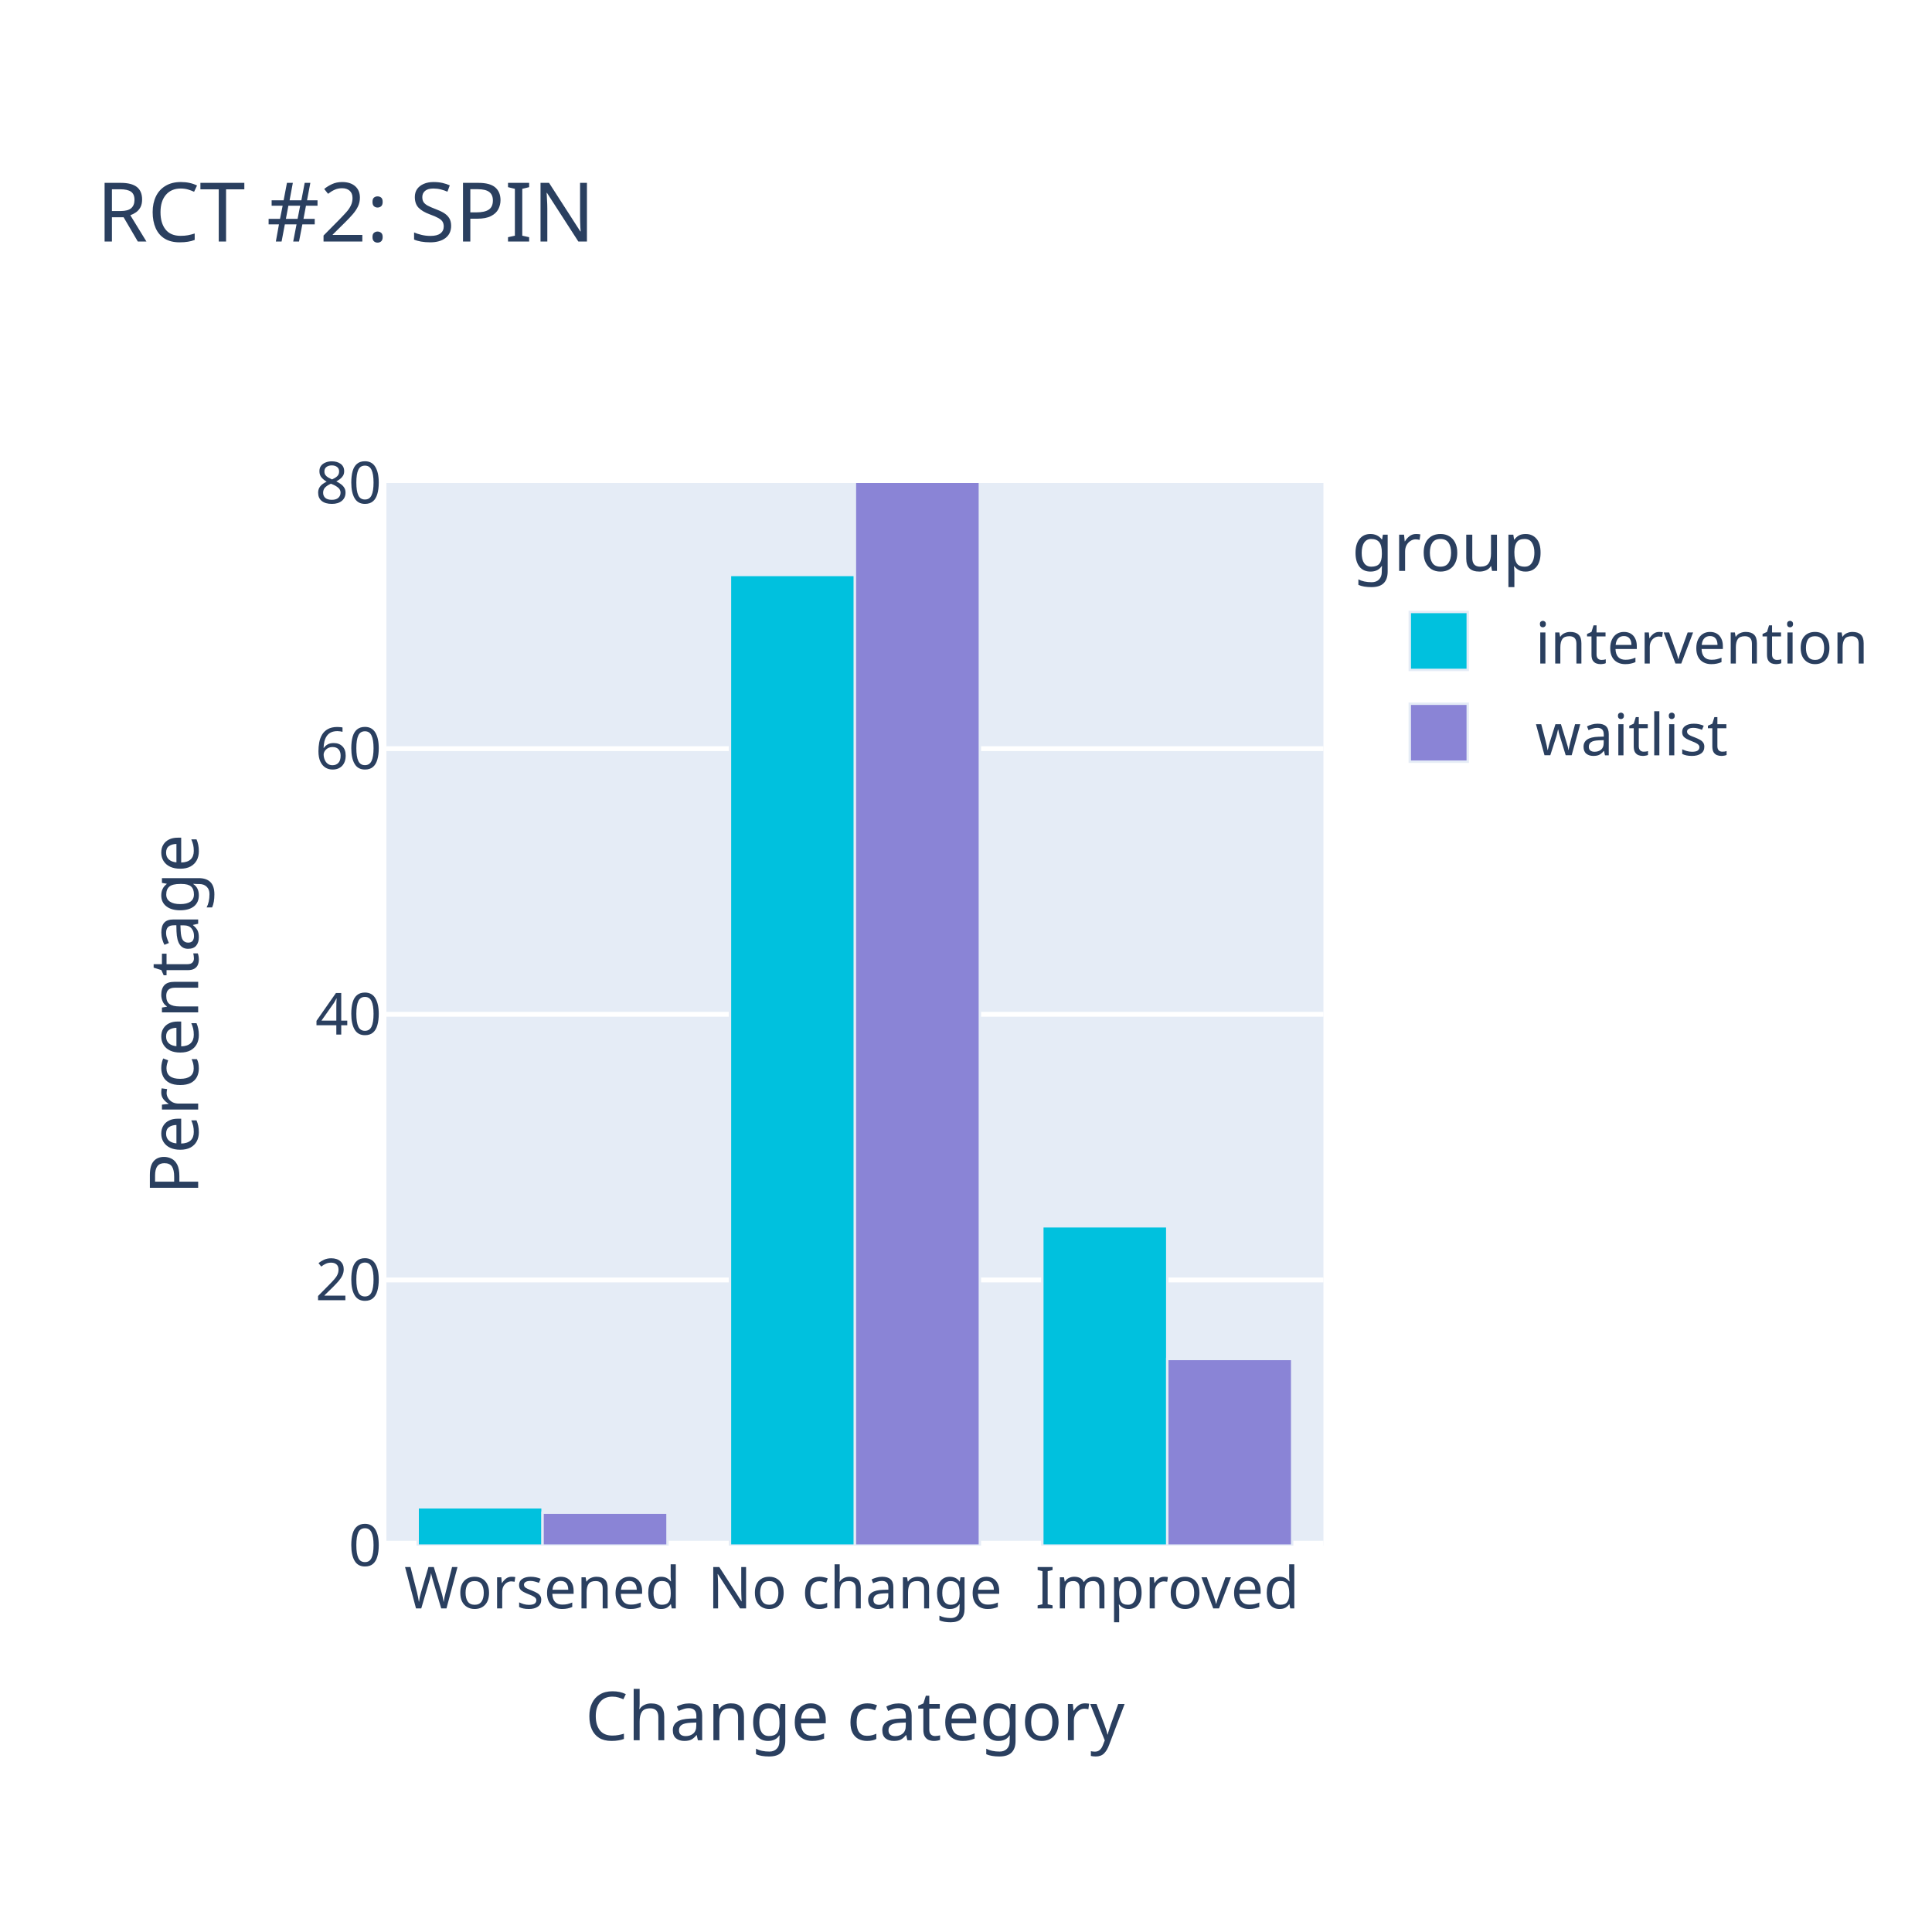
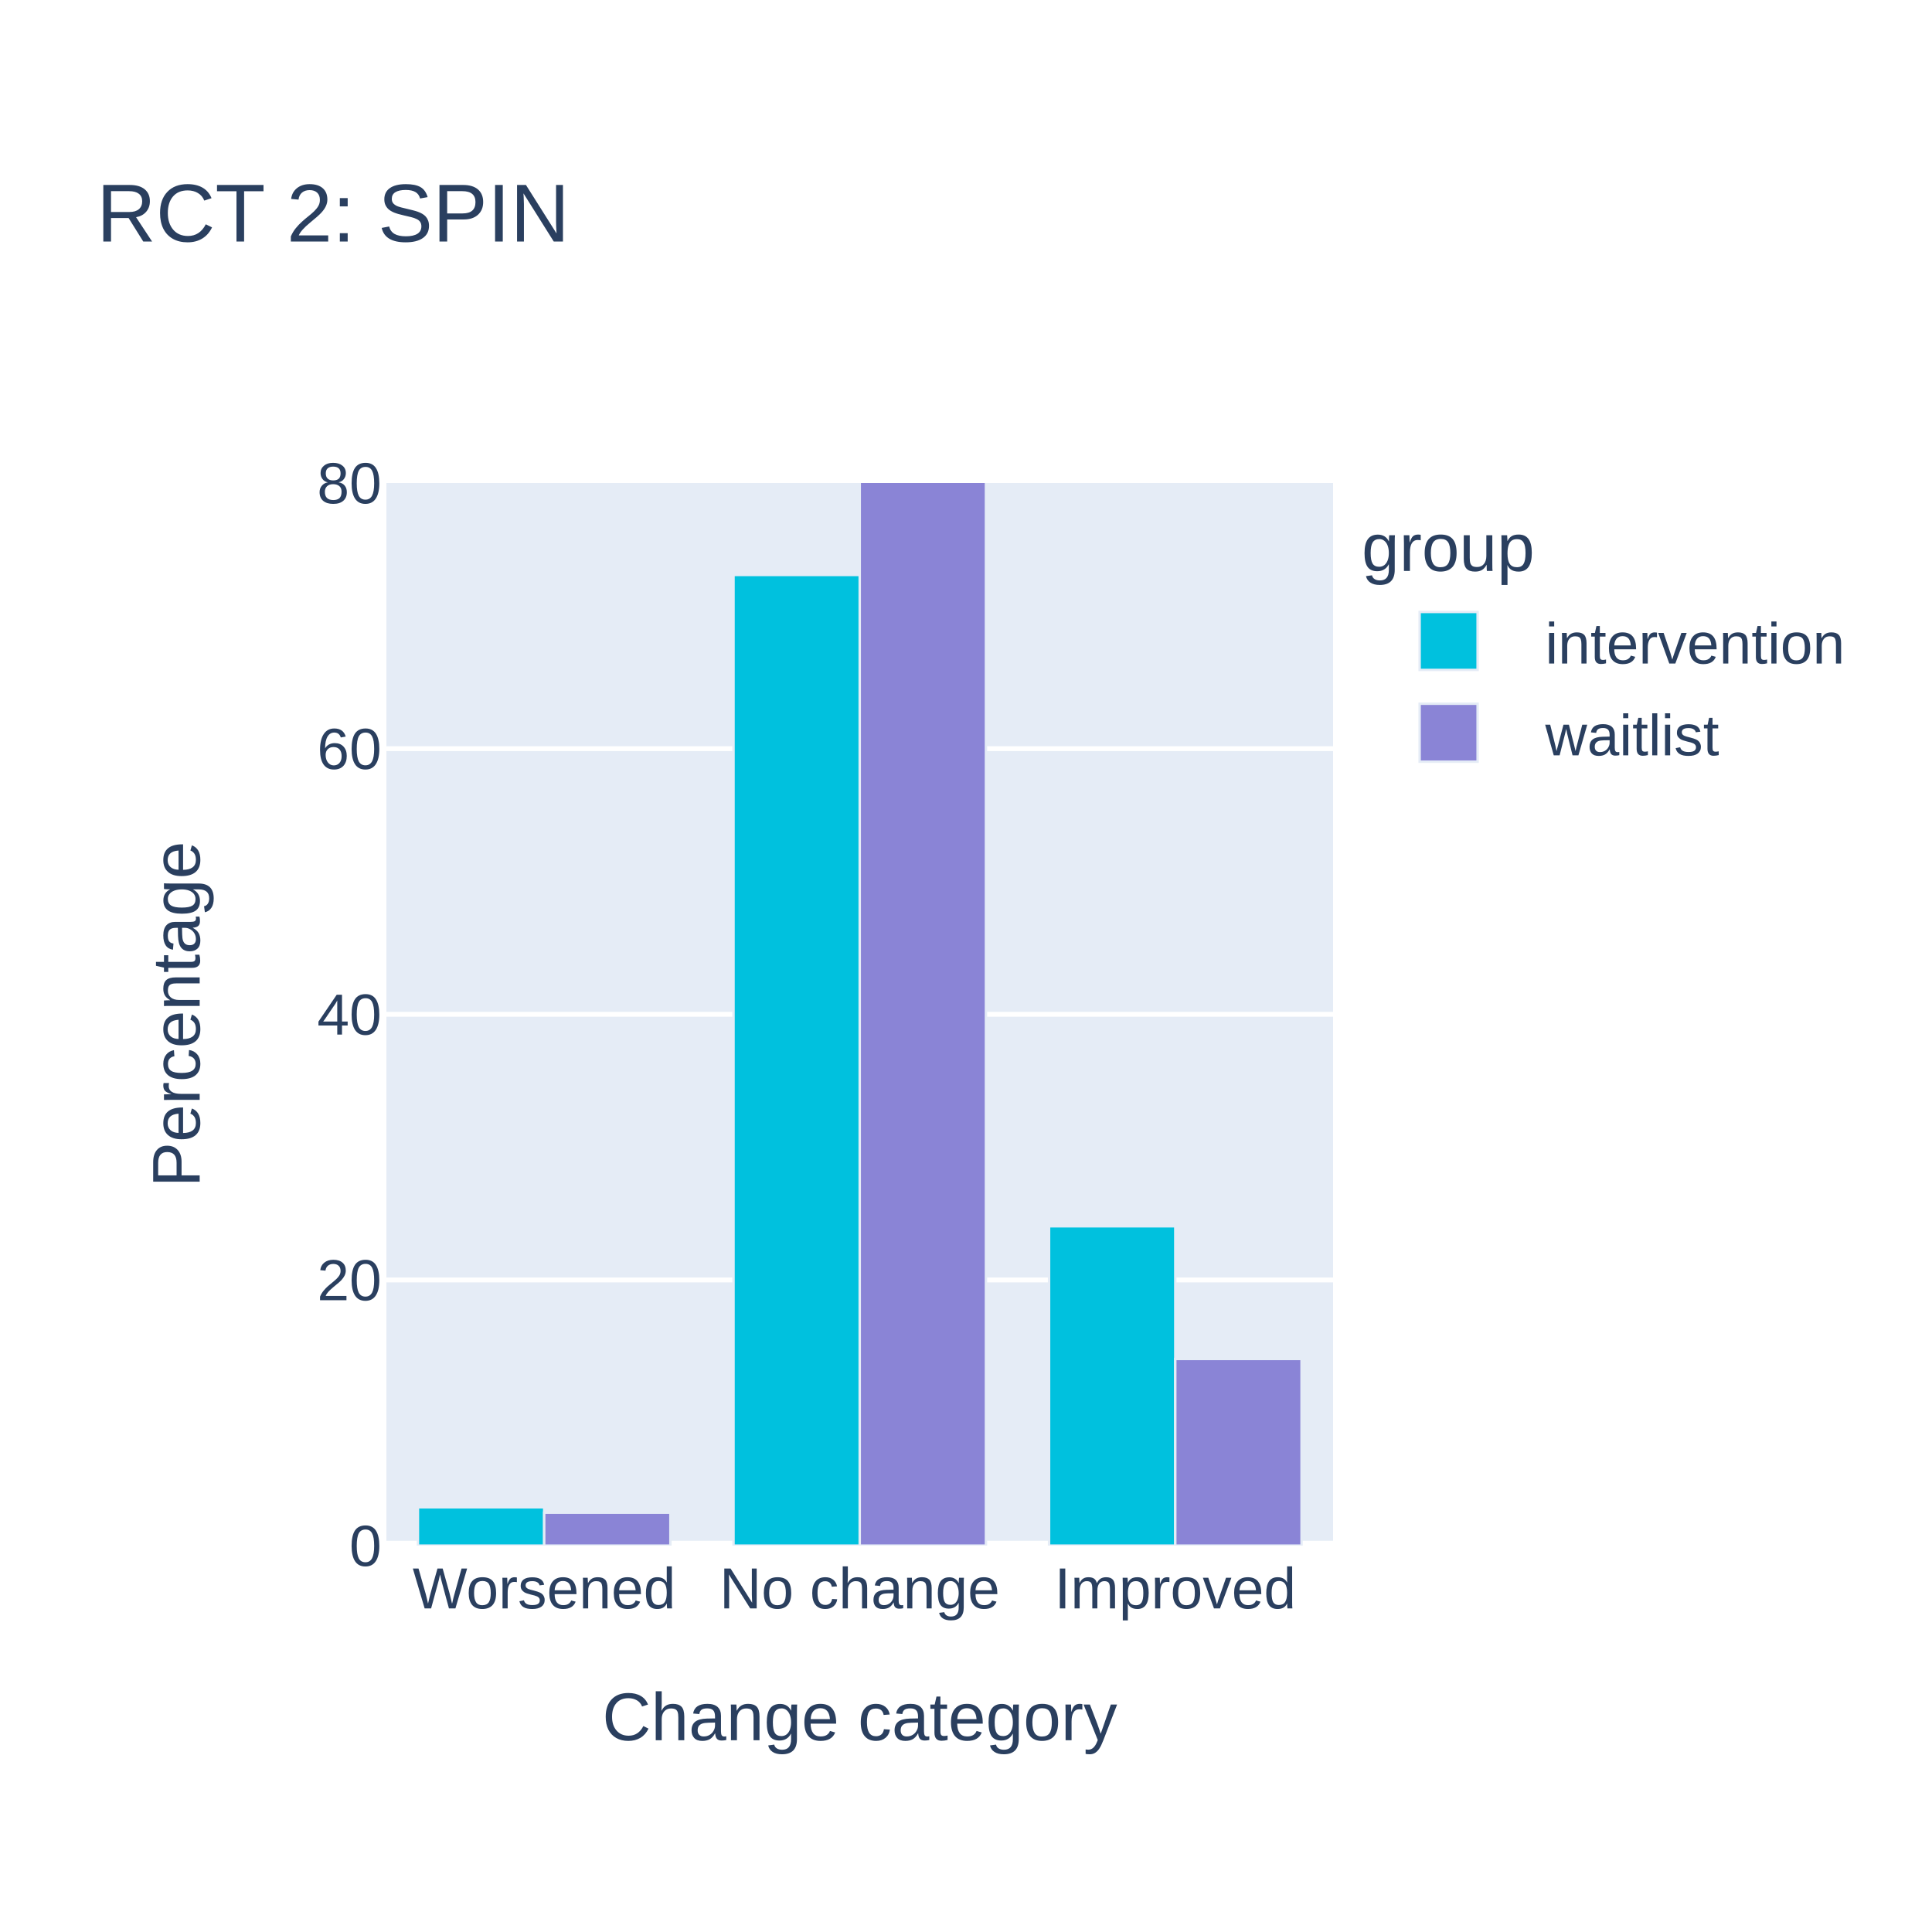
<svg xmlns="http://www.w3.org/2000/svg" class="main-svg" width="400" height="400" style="" viewBox="0 0 400 400">
  <rect x="0" y="0" width="400" height="400" style="fill: rgb(255, 255, 255); fill-opacity: 1;" />
-   <defs id="defs-09388b">
+   <defs id="defs-2158fd">
    <g class="clips">
-       <clipPath id="clip09388bxyplot" class="plotclip">
-         <rect width="194" height="220" />
+       <clipPath id="clip2158fdxyplot" class="plotclip">
+         <rect width="196" height="220" />
      </clipPath>
-       <clipPath class="axesclip" id="clip09388bx">
-         <rect x="80" y="0" width="194" height="400" />
+       <clipPath class="axesclip" id="clip2158fdx">
+         <rect x="80" y="0" width="196" height="400" />
      </clipPath>
-       <clipPath class="axesclip" id="clip09388by">
+       <clipPath class="axesclip" id="clip2158fdy">
        <rect x="0" y="100" width="400" height="220" />
      </clipPath>
-       <clipPath class="axesclip" id="clip09388bxy">
-         <rect x="80" y="100" width="194" height="220" />
+       <clipPath class="axesclip" id="clip2158fdxy">
+         <rect x="80" y="100" width="196" height="220" />
      </clipPath>
    </g>
    <g class="gradients" />
    <g class="patterns" />
  </defs>
  <g class="bglayer">
-     <rect class="bg" x="80" y="100" width="194" height="220" style="fill: rgb(229, 236, 246); fill-opacity: 1; stroke-width: 0;" />
+     <rect class="bg" x="80" y="100" width="196" height="220" style="fill: rgb(229, 236, 246); fill-opacity: 1; stroke-width: 0;" />
  </g>
  <g class="layer-below">
    <g class="imagelayer" />
    <g class="shapelayer" />
  </g>
  <g class="cartesianlayer">
    <g class="subplot xy">
      <g class="layer-subplot">
        <g class="shapelayer" />
        <g class="imagelayer" />
      </g>
      <g class="minor-gridlayer">
        <g class="x" />
        <g class="y" />
      </g>
      <g class="gridlayer">
        <g class="x" />
        <g class="y">
-           <path class="ygrid crisp" transform="translate(0,265)" d="M80,0h194" style="stroke: rgb(255, 255, 255); stroke-opacity: 1; stroke-width: 1px;" />
-           <path class="ygrid crisp" transform="translate(0,210)" d="M80,0h194" style="stroke: rgb(255, 255, 255); stroke-opacity: 1; stroke-width: 1px;" />
-           <path class="ygrid crisp" transform="translate(0,155)" d="M80,0h194" style="stroke: rgb(255, 255, 255); stroke-opacity: 1; stroke-width: 1px;" />
+           <path class="ygrid crisp" transform="translate(0,265)" d="M80,0h196" style="stroke: rgb(255, 255, 255); stroke-opacity: 1; stroke-width: 1px;" />
+           <path class="ygrid crisp" transform="translate(0,210)" d="M80,0h196" style="stroke: rgb(255, 255, 255); stroke-opacity: 1; stroke-width: 1px;" />
+           <path class="ygrid crisp" transform="translate(0,155)" d="M80,0h196" style="stroke: rgb(255, 255, 255); stroke-opacity: 1; stroke-width: 1px;" />
        </g>
      </g>
      <g class="zerolinelayer">
-         <path class="yzl zl crisp" transform="translate(0,320)" d="M80,0h194" style="stroke: rgb(255, 255, 255); stroke-opacity: 1; stroke-width: 2px;" />
+         <path class="yzl zl crisp" transform="translate(0,320)" d="M80,0h196" style="stroke: rgb(255, 255, 255); stroke-opacity: 1; stroke-width: 2px;" />
      </g>
      <path class="xlines-below" />
      <path class="ylines-below" />
      <g class="overlines-below" />
      <g class="xaxislayer-below" />
      <g class="yaxislayer-below" />
      <g class="overaxes-below" />
-       <g class="plot" transform="translate(80,100)" clip-path="url(#clip09388bxyplot)">
+       <g class="plot" transform="translate(80,100)" clip-path="url(#clip2158fdxyplot)">
        <g class="barlayer mlayer">
          <g class="trace bars" style="opacity: 1;">
            <g class="points">
              <g class="point">
-                 <path d="M135.8,220V153.89H161.67V220Z" style="vector-effect: none; opacity: 1; stroke-width: 0.5px; fill: rgb(0, 193, 222); fill-opacity: 1; stroke: rgb(229, 236, 246); stroke-opacity: 1;" />
+                 <path d="M137.2,220V153.89H163.33V220Z" style="vector-effect: none; opacity: 1; stroke-width: 0.5px; fill: rgb(0, 193, 222); fill-opacity: 1; stroke: rgb(229, 236, 246); stroke-opacity: 1;" />
              </g>
              <g class="point">
-                 <path d="M71.13,220V19.04H97V220Z" style="vector-effect: none; opacity: 1; stroke-width: 0.5px; fill: rgb(0, 193, 222); fill-opacity: 1; stroke: rgb(229, 236, 246); stroke-opacity: 1;" />
+                 <path d="M71.87,220V19.04H98V220Z" style="vector-effect: none; opacity: 1; stroke-width: 0.5px; fill: rgb(0, 193, 222); fill-opacity: 1; stroke: rgb(229, 236, 246); stroke-opacity: 1;" />
              </g>
              <g class="point">
-                 <path d="M6.47,220V212.07H32.33V220Z" style="vector-effect: none; opacity: 1; stroke-width: 0.5px; fill: rgb(0, 193, 222); fill-opacity: 1; stroke: rgb(229, 236, 246); stroke-opacity: 1;" />
+                 <path d="M6.53,220V212.07H32.67V220Z" style="vector-effect: none; opacity: 1; stroke-width: 0.5px; fill: rgb(0, 193, 222); fill-opacity: 1; stroke: rgb(229, 236, 246); stroke-opacity: 1;" />
              </g>
            </g>
          </g>
          <g class="trace bars" style="opacity: 1;">
            <g class="points">
              <g class="point">
-                 <path d="M161.67,220V181.36H187.53V220Z" style="vector-effect: none; opacity: 1; stroke-width: 0.5px; fill: rgb(138, 132, 214); fill-opacity: 1; stroke: rgb(229, 236, 246); stroke-opacity: 1;" />
+                 <path d="M163.33,220V181.36H189.47V220Z" style="vector-effect: none; opacity: 1; stroke-width: 0.5px; fill: rgb(138, 132, 214); fill-opacity: 1; stroke: rgb(229, 236, 246); stroke-opacity: 1;" />
              </g>
              <g class="point">
-                 <path d="M97,220V-9.55H122.87V220Z" style="vector-effect: none; opacity: 1; stroke-width: 0.5px; fill: rgb(138, 132, 214); fill-opacity: 1; stroke: rgb(229, 236, 246); stroke-opacity: 1;" />
+                 <path d="M98,220V-9.55H124.13V220Z" style="vector-effect: none; opacity: 1; stroke-width: 0.5px; fill: rgb(138, 132, 214); fill-opacity: 1; stroke: rgb(229, 236, 246); stroke-opacity: 1;" />
              </g>
              <g class="point">
-                 <path d="M32.33,220V213.18H58.2V220Z" style="vector-effect: none; opacity: 1; stroke-width: 0.5px; fill: rgb(138, 132, 214); fill-opacity: 1; stroke: rgb(229, 236, 246); stroke-opacity: 1;" />
+                 <path d="M32.67,220V213.18H58.8V220Z" style="vector-effect: none; opacity: 1; stroke-width: 0.5px; fill: rgb(138, 132, 214); fill-opacity: 1; stroke: rgb(229, 236, 246); stroke-opacity: 1;" />
              </g>
            </g>
          </g>
        </g>
      </g>
      <g class="overplot" />
      <path class="xlines-above crisp" d="M0,0" style="fill: none;" />
      <path class="ylines-above crisp" d="M0,0" style="fill: none;" />
      <g class="overlines-above" />
      <g class="xaxislayer-above">
        <g class="xtick">
-           <text text-anchor="middle" x="0" y="333" transform="translate(112.33,0)" style="font-family: Geomanist; font-size: 12px; fill: rgb(42, 63, 95); fill-opacity: 1; white-space: pre; opacity: 1;">Worsened</text>
+           <text text-anchor="middle" x="0" y="333" transform="translate(112.67,0)" style="font-family: Arial; font-size: 12px; fill: rgb(42, 63, 95); fill-opacity: 1; white-space: pre; opacity: 1;">Worsened</text>
        </g>
        <g class="xtick">
-           <text text-anchor="middle" x="0" y="333" transform="translate(177,0)" style="font-family: Geomanist; font-size: 12px; fill: rgb(42, 63, 95); fill-opacity: 1; white-space: pre; opacity: 1;">No change</text>
+           <text text-anchor="middle" x="0" y="333" transform="translate(178,0)" style="font-family: Arial; font-size: 12px; fill: rgb(42, 63, 95); fill-opacity: 1; white-space: pre; opacity: 1;">No change</text>
        </g>
        <g class="xtick">
-           <text text-anchor="middle" x="0" y="333" transform="translate(241.67,0)" style="font-family: Geomanist; font-size: 12px; fill: rgb(42, 63, 95); fill-opacity: 1; white-space: pre; opacity: 1;">Improved</text>
+           <text text-anchor="middle" x="0" y="333" transform="translate(243.33,0)" style="font-family: Arial; font-size: 12px; fill: rgb(42, 63, 95); fill-opacity: 1; white-space: pre; opacity: 1;">Improved</text>
        </g>
      </g>
      <g class="yaxislayer-above">
        <g class="ytick">
-           <text text-anchor="end" x="79" y="4.2" transform="translate(0,320)" style="font-family: Geomanist; font-size: 12px; fill: rgb(42, 63, 95); fill-opacity: 1; white-space: pre; opacity: 1;">0</text>
+           <text text-anchor="end" x="79" y="4.2" transform="translate(0,320)" style="font-family: Arial; font-size: 12px; fill: rgb(42, 63, 95); fill-opacity: 1; white-space: pre; opacity: 1;">0</text>
        </g>
        <g class="ytick">
-           <text text-anchor="end" x="79" y="4.2" style="font-family: Geomanist; font-size: 12px; fill: rgb(42, 63, 95); fill-opacity: 1; white-space: pre; opacity: 1;" transform="translate(0,265)">20</text>
+           <text text-anchor="end" x="79" y="4.2" style="font-family: Arial; font-size: 12px; fill: rgb(42, 63, 95); fill-opacity: 1; white-space: pre; opacity: 1;" transform="translate(0,265)">20</text>
        </g>
        <g class="ytick">
-           <text text-anchor="end" x="79" y="4.2" style="font-family: Geomanist; font-size: 12px; fill: rgb(42, 63, 95); fill-opacity: 1; white-space: pre; opacity: 1;" transform="translate(0,210)">40</text>
+           <text text-anchor="end" x="79" y="4.2" style="font-family: Arial; font-size: 12px; fill: rgb(42, 63, 95); fill-opacity: 1; white-space: pre; opacity: 1;" transform="translate(0,210)">40</text>
        </g>
        <g class="ytick">
-           <text text-anchor="end" x="79" y="4.2" style="font-family: Geomanist; font-size: 12px; fill: rgb(42, 63, 95); fill-opacity: 1; white-space: pre; opacity: 1;" transform="translate(0,155)">60</text>
+           <text text-anchor="end" x="79" y="4.2" style="font-family: Arial; font-size: 12px; fill: rgb(42, 63, 95); fill-opacity: 1; white-space: pre; opacity: 1;" transform="translate(0,155)">60</text>
        </g>
        <g class="ytick">
-           <text text-anchor="end" x="79" y="4.2" style="font-family: Geomanist; font-size: 12px; fill: rgb(42, 63, 95); fill-opacity: 1; white-space: pre; opacity: 1;" transform="translate(0,100)">80</text>
+           <text text-anchor="end" x="79" y="4.2" style="font-family: Arial; font-size: 12px; fill: rgb(42, 63, 95); fill-opacity: 1; white-space: pre; opacity: 1;" transform="translate(0,100)">80</text>
        </g>
      </g>
      <g class="overaxes-above" />
    </g>
  </g>
  <g class="polarlayer" />
  <g class="smithlayer" />
  <g class="ternarylayer" />
  <g class="geolayer" />
  <g class="funnelarealayer" />
  <g class="pielayer" />
  <g class="iciclelayer" />
  <g class="treemaplayer" />
  <g class="sunburstlayer" />
  <g class="glimages" />
-   <defs id="topdefs-09388b">
+   <defs id="topdefs-2158fd">
    <g class="clips" />
-     <clipPath id="legend09388b">
-       <rect width="110" height="67" x="0" y="0" />
+     <clipPath id="legend2158fd">
+       <rect width="108" height="67" x="0" y="0" />
    </clipPath>
  </defs>
  <g class="layer-above">
    <g class="imagelayer" />
    <g class="shapelayer" />
  </g>
  <g class="infolayer">
-     <g class="legend" pointer-events="all" transform="translate(277.88,100)">
-       <rect class="bg" shape-rendering="crispEdges" width="110" height="67" x="0" y="0" style="stroke: rgb(68, 68, 68); stroke-opacity: 1; fill: rgb(255, 255, 255); fill-opacity: 1; stroke-width: 0px;" />
-       <g class="scrollbox" transform="" clip-path="url(#legend09388b)">
-         <text class="legendtitletext" text-anchor="start" x="2" y="18.2" style="font-family: Geomanist; font-size: 14px; fill: rgb(42, 63, 95); fill-opacity: 1; white-space: pre;">group</text>
+     <g class="legend" pointer-events="all" transform="translate(279.92,100)">
+       <rect class="bg" shape-rendering="crispEdges" width="108" height="67" x="0" y="0" style="stroke: rgb(68, 68, 68); stroke-opacity: 1; fill: rgb(255, 255, 255); fill-opacity: 1; stroke-width: 0px;" />
+       <g class="scrollbox" transform="" clip-path="url(#legend2158fd)">
+         <text class="legendtitletext" text-anchor="start" x="2" y="18.2" style="font-family: Arial; font-size: 14px; fill: rgb(42, 63, 95); fill-opacity: 1; white-space: pre;">group</text>
        <g class="groups" transform="">
          <g class="traces" transform="translate(0,32.7)" style="opacity: 1;">
-             <text class="legendtext" text-anchor="start" x="40" y="4.68" style="font-family: Geomanist; font-size: 12px; fill: rgb(42, 63, 95); fill-opacity: 1; white-space: pre;">intervention</text>
+             <text class="legendtext" text-anchor="start" x="40" y="4.68" style="font-family: Arial; font-size: 12px; fill: rgb(42, 63, 95); fill-opacity: 1; white-space: pre;">intervention</text>
            <g class="layers" style="opacity: 1;">
              <g class="legendfill" />
              <g class="legendlines" />
              <g class="legendsymbols">
                <g class="legendpoints">
                  <path class="legendundefined" d="M6,6H-6V-6H6Z" transform="translate(20,0)" style="stroke-width: 0.5px; fill: rgb(0, 193, 222); fill-opacity: 1; stroke: rgb(229, 236, 246); stroke-opacity: 1;" />
                </g>
              </g>
            </g>
-             <rect class="legendtoggle" x="0" y="-9.5" width="104.5" height="19" style="fill: rgb(0, 0, 0); fill-opacity: 0;" />
+             <rect class="legendtoggle" x="0" y="-9.5" width="102.047" height="19" style="fill: rgb(0, 0, 0); fill-opacity: 0;" />
          </g>
        </g>
        <g class="groups" transform="">
          <g class="traces" transform="translate(0,51.7)" style="opacity: 1;">
-             <text class="legendtext" text-anchor="start" x="40" y="4.68" style="font-family: Geomanist; font-size: 12px; fill: rgb(42, 63, 95); fill-opacity: 1; white-space: pre;">waitlist</text>
+             <text class="legendtext" text-anchor="start" x="40" y="4.68" style="font-family: Arial; font-size: 12px; fill: rgb(42, 63, 95); fill-opacity: 1; white-space: pre;">waitlist</text>
            <g class="layers" style="opacity: 1;">
              <g class="legendfill" />
              <g class="legendlines" />
              <g class="legendsymbols">
                <g class="legendpoints">
                  <path class="legendundefined" d="M6,6H-6V-6H6Z" transform="translate(20,0)" style="stroke-width: 0.5px; fill: rgb(138, 132, 214); fill-opacity: 1; stroke: rgb(229, 236, 246); stroke-opacity: 1;" />
                </g>
              </g>
            </g>
-             <rect class="legendtoggle" x="0" y="-9.5" width="104.5" height="19" style="fill: rgb(0, 0, 0); fill-opacity: 0;" />
+             <rect class="legendtoggle" x="0" y="-9.5" width="102.047" height="19" style="fill: rgb(0, 0, 0); fill-opacity: 0;" />
          </g>
        </g>
      </g>
      <rect class="scrollbar" rx="20" ry="3" width="0" height="0" x="0" y="0" style="fill: rgb(128, 139, 164); fill-opacity: 1;" />
    </g>
    <g class="g-gtitle">
-       <text class="gtitle" x="20" y="50" text-anchor="start" dy="0em" style="font-family: Geomanist; font-size: 17px; fill: rgb(42, 63, 95); opacity: 1; font-weight: normal; white-space: pre;">RCT #2: SPIN</text>
+       <text class="gtitle" x="20" y="50" text-anchor="start" dy="0em" style="font-family: Arial; font-size: 17px; fill: rgb(42, 63, 95); opacity: 1; font-weight: normal; white-space: pre;">RCT 2: SPIN</text>
    </g>
    <g class="g-xtitle">
-       <text class="xtitle" x="177" y="360.3" text-anchor="middle" style="font-family: Geomanist; font-size: 14px; fill: rgb(42, 63, 95); opacity: 1; font-weight: normal; white-space: pre;">Change category</text>
+       <text class="xtitle" x="178" y="360.3" text-anchor="middle" style="font-family: Arial; font-size: 14px; fill: rgb(42, 63, 95); opacity: 1; font-weight: normal; white-space: pre;">Change category</text>
    </g>
    <g class="g-ytitle">
-       <text class="ytitle" transform="rotate(-90,41.02813,210)" x="41.028" y="210" text-anchor="middle" style="font-family: Geomanist; font-size: 14px; fill: rgb(42, 63, 95); opacity: 1; font-weight: normal; white-space: pre;">Percentage</text>
+       <text class="ytitle" transform="rotate(-90,41.34063,210)" x="41.341" y="210" text-anchor="middle" style="font-family: Arial; font-size: 14px; fill: rgb(42, 63, 95); opacity: 1; font-weight: normal; white-space: pre;">Percentage</text>
    </g>
  </g>
</svg>
